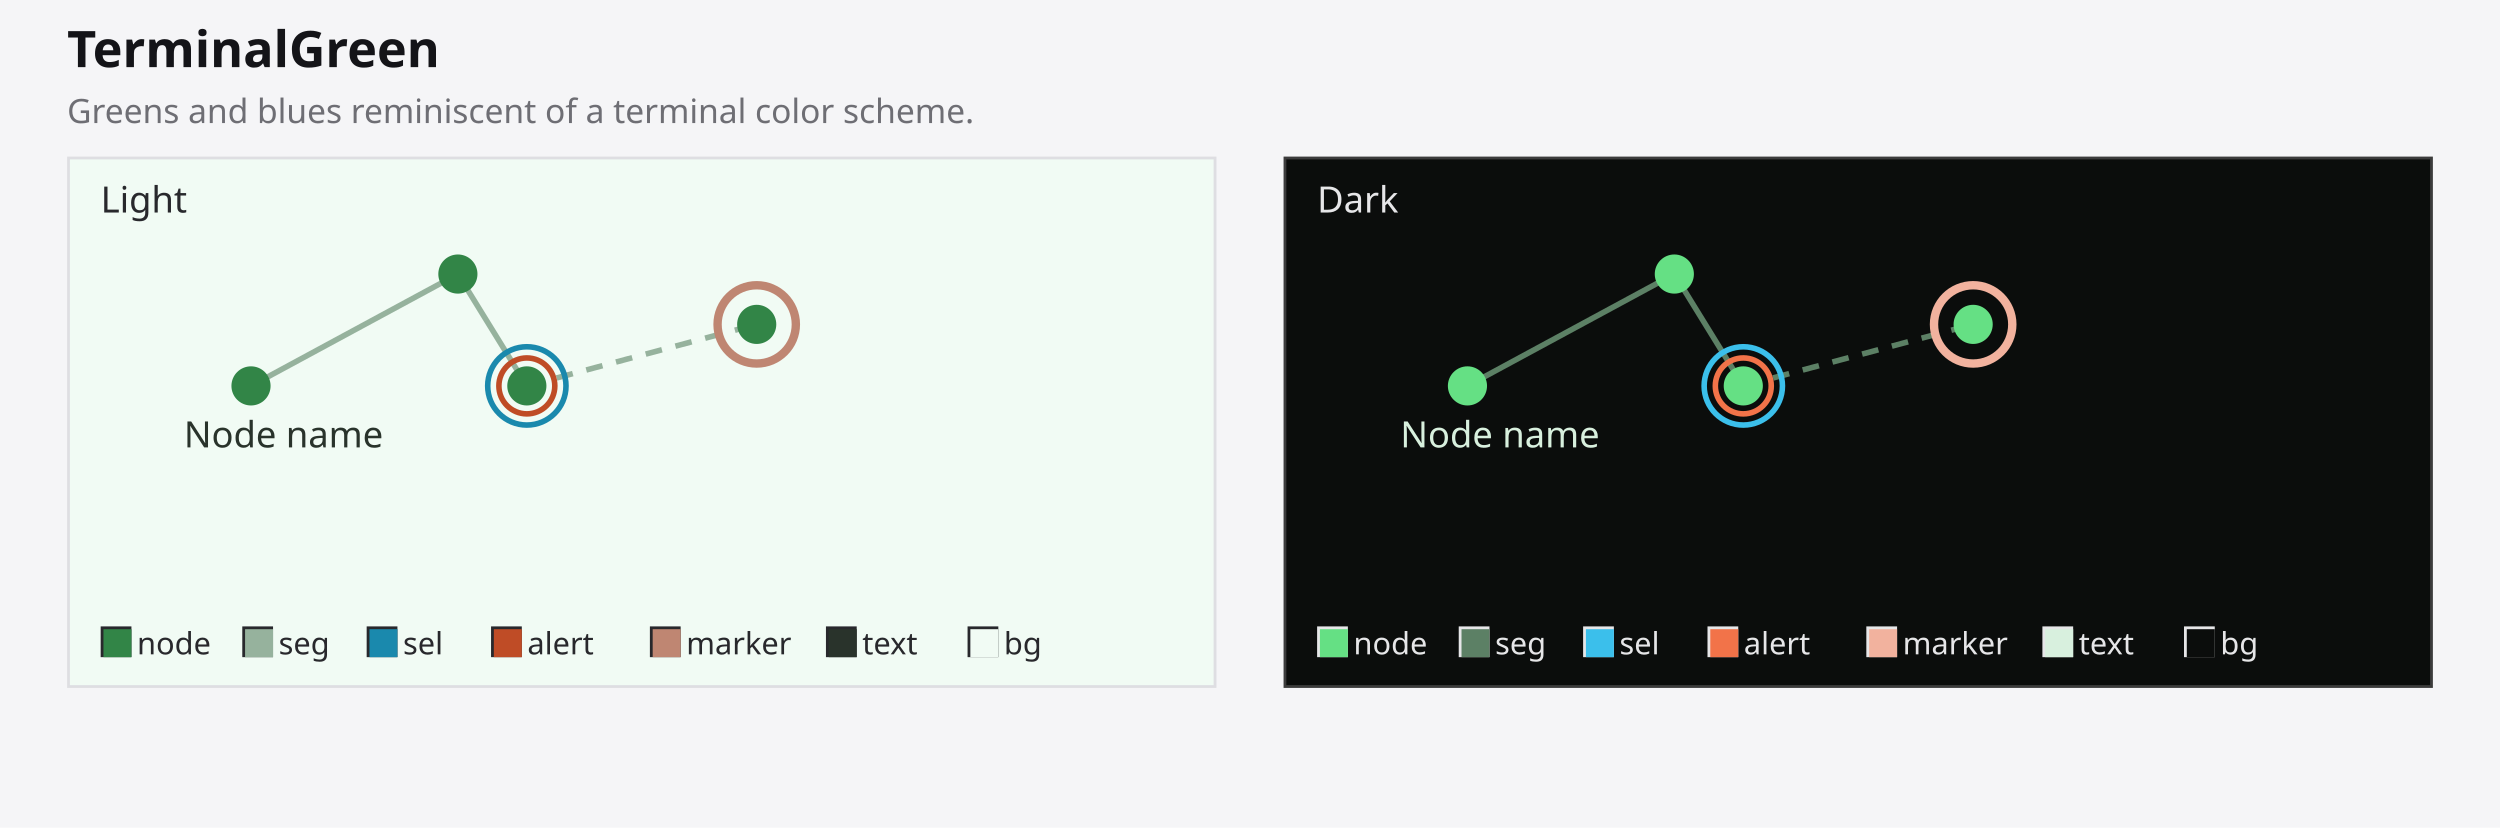
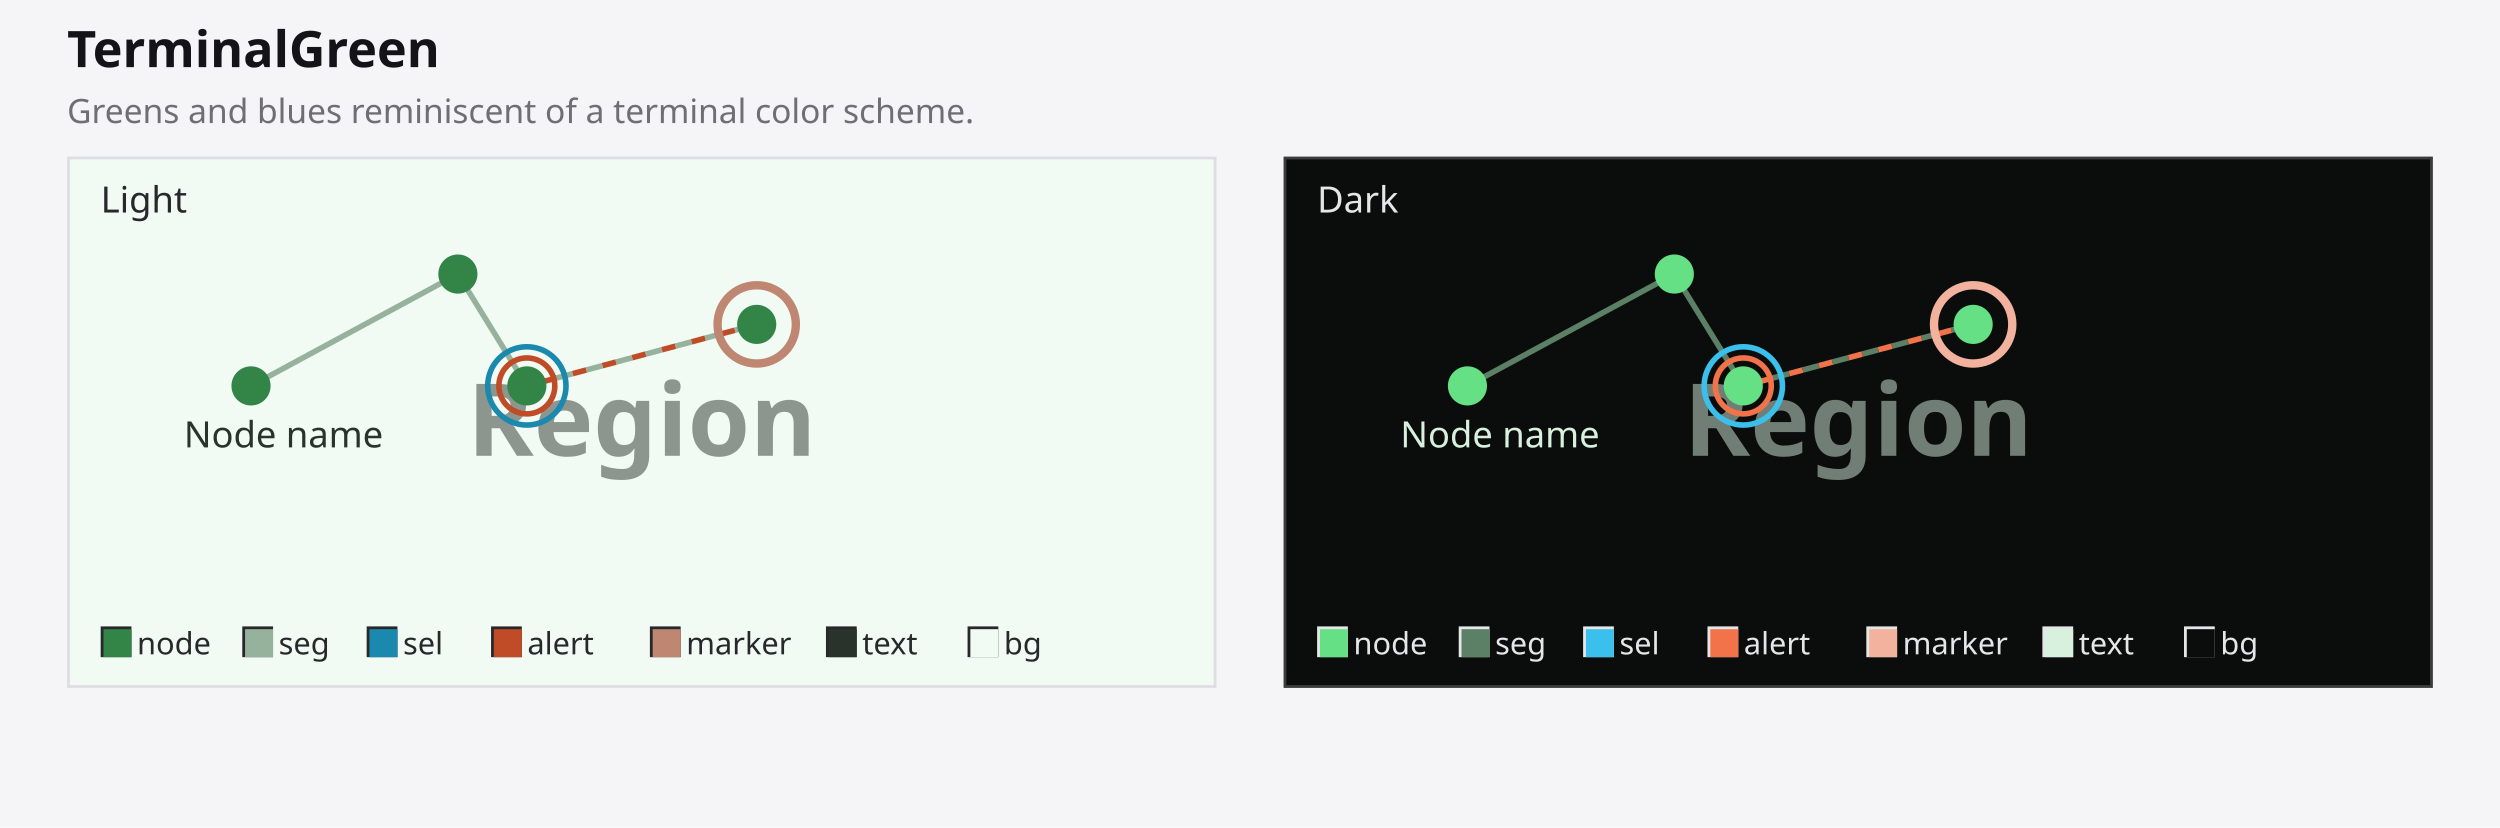
<svg xmlns="http://www.w3.org/2000/svg" width="894" height="296" viewBox="0 0 894 296" font-family="sans-serif">
  <rect width="894" height="296" fill="#F5F5F7" />
  <text x="24" y="24" font-size="18" font-weight="700" fill="#141418">TerminalGreen</text>
  <text x="24" y="44" font-size="12" fill="#6E6E74">Greens and blues reminiscent of a terminal color scheme.</text>
  <rect x="24" y="56" width="411" height="190" fill="#DEDEE2" />
  <rect x="25" y="57" width="409" height="188" fill="#F1FBF4" />
+   <text x="229.5" y="163" text-anchor="middle" font-family="sans-serif" font-weight="700" font-size="36" fill="#29332B" fill-opacity="0.5">Region</text>
  <text x="36" y="76" font-family="sans-serif" font-size="13" fill="#28282C">Light</text>
  <line x1="163.74" y1="98" x2="89.76" y2="138" stroke="#96B29D" stroke-width="2" />
  <line x1="163.74" y1="98" x2="188.4" y2="138" stroke="#96B29D" stroke-width="2" />
  <line x1="188.4" y1="138" x2="270.6" y2="116" stroke="#96B29D" stroke-width="2" stroke-dasharray="6,5" />
+   <line x1="188.4" y1="138" x2="270.6" y2="116" stroke="#BF4C26" stroke-width="2" stroke-dasharray="5,6" stroke-dashoffset="5" />
  <circle cx="163.74" cy="98" r="7" fill="#328547" />
  <circle cx="89.76" cy="138" r="7" fill="#328547" />
  <circle cx="188.4" cy="138" r="14" fill="none" stroke="#1A89AD" stroke-width="2" />
  <circle cx="188.4" cy="138" r="10" fill="none" stroke="#BF4C26" stroke-width="2" />
  <circle cx="188.4" cy="138" r="7" fill="#328547" />
  <circle cx="270.6" cy="116" r="14" fill="none" stroke="#BF8672" stroke-width="3" />
  <circle cx="270.6" cy="116" r="7" fill="#328547" />
  <text x="65.76" y="160" font-family="sans-serif" font-size="13" fill="#29332B">Node name</text>
  <rect x="36" y="224" width="11" height="11" fill="#28282C" />
  <rect x="37" y="225" width="10" height="10" fill="#328547" />
  <text x="49" y="234" font-family="sans-serif" font-size="11" fill="#28282C">node</text>
  <rect x="86.64" y="224" width="11" height="11" fill="#28282C" />
  <rect x="87.64" y="225" width="10" height="10" fill="#96B29D" />
  <text x="99.64" y="234" font-family="sans-serif" font-size="11" fill="#28282C">seg</text>
  <rect x="131.12" y="224" width="11" height="11" fill="#28282C" />
  <rect x="132.12" y="225" width="10" height="10" fill="#1A89AD" />
  <text x="144.12" y="234" font-family="sans-serif" font-size="11" fill="#28282C">sel</text>
  <rect x="175.6" y="224" width="11" height="11" fill="#28282C" />
  <rect x="176.6" y="225" width="10" height="10" fill="#BF4C26" />
  <text x="188.6" y="234" font-family="sans-serif" font-size="11" fill="#28282C">alert</text>
  <rect x="232.4" y="224" width="11" height="11" fill="#28282C" />
  <rect x="233.4" y="225" width="10" height="10" fill="#BF8672" />
  <text x="245.4" y="234" font-family="sans-serif" font-size="11" fill="#28282C">marker</text>
  <rect x="295.36" y="224" width="11" height="11" fill="#28282C" />
  <rect x="296.36" y="225" width="10" height="10" fill="#29332B" />
  <text x="308.36" y="234" font-family="sans-serif" font-size="11" fill="#28282C">text</text>
  <rect x="346" y="224" width="11" height="11" fill="#28282C" />
  <rect x="347" y="225" width="10" height="10" fill="#F1FBF4" />
  <text x="359" y="234" font-family="sans-serif" font-size="11" fill="#28282C">bg</text>
  <rect x="459" y="56" width="411" height="190" fill="#3C3C3C" />
  <rect x="460" y="57" width="409" height="188" fill="#0B0D0C" />
+   <text x="664.5" y="163" text-anchor="middle" font-family="sans-serif" font-weight="700" font-size="36" fill="#D8F0DE" fill-opacity="0.5">Region</text>
  <text x="471" y="76" font-family="sans-serif" font-size="13" fill="#E6E6E8">Dark</text>
  <line x1="598.74" y1="98" x2="524.76" y2="138" stroke="#5C8065" stroke-width="2" />
  <line x1="598.74" y1="98" x2="623.4" y2="138" stroke="#5C8065" stroke-width="2" />
  <line x1="623.4" y1="138" x2="705.6" y2="116" stroke="#5C8065" stroke-width="2" stroke-dasharray="6,5" />
+   <line x1="623.4" y1="138" x2="705.6" y2="116" stroke="#F27349" stroke-width="2" stroke-dasharray="5,6" stroke-dashoffset="5" />
  <circle cx="598.74" cy="98" r="7" fill="#65E084" />
  <circle cx="524.76" cy="138" r="7" fill="#65E084" />
  <circle cx="623.4" cy="138" r="14" fill="none" stroke="#3BBFEB" stroke-width="2" />
  <circle cx="623.4" cy="138" r="10" fill="none" stroke="#F27349" stroke-width="2" />
  <circle cx="623.4" cy="138" r="7" fill="#65E084" />
  <circle cx="705.6" cy="116" r="14" fill="none" stroke="#F2B29E" stroke-width="3" />
  <circle cx="705.6" cy="116" r="7" fill="#65E084" />
  <text x="500.76" y="160" font-family="sans-serif" font-size="13" fill="#D8F0DE">Node name</text>
  <rect x="471" y="224" width="11" height="11" fill="#E6E6E8" />
  <rect x="472" y="225" width="10" height="10" fill="#65E084" />
  <text x="484" y="234" font-family="sans-serif" font-size="11" fill="#E6E6E8">node</text>
  <rect x="521.64" y="224" width="11" height="11" fill="#E6E6E8" />
  <rect x="522.64" y="225" width="10" height="10" fill="#5C8065" />
  <text x="534.64" y="234" font-family="sans-serif" font-size="11" fill="#E6E6E8">seg</text>
  <rect x="566.12" y="224" width="11" height="11" fill="#E6E6E8" />
  <rect x="567.12" y="225" width="10" height="10" fill="#3BBFEB" />
  <text x="579.12" y="234" font-family="sans-serif" font-size="11" fill="#E6E6E8">sel</text>
  <rect x="610.6" y="224" width="11" height="11" fill="#E6E6E8" />
  <rect x="611.6" y="225" width="10" height="10" fill="#F27349" />
  <text x="623.6" y="234" font-family="sans-serif" font-size="11" fill="#E6E6E8">alert</text>
  <rect x="667.4" y="224" width="11" height="11" fill="#E6E6E8" />
  <rect x="668.4" y="225" width="10" height="10" fill="#F2B29E" />
  <text x="680.4" y="234" font-family="sans-serif" font-size="11" fill="#E6E6E8">marker</text>
  <rect x="730.36" y="224" width="11" height="11" fill="#E6E6E8" />
  <rect x="731.36" y="225" width="10" height="10" fill="#D8F0DE" />
  <text x="743.36" y="234" font-family="sans-serif" font-size="11" fill="#E6E6E8">text</text>
  <rect x="781" y="224" width="11" height="11" fill="#E6E6E8" />
  <rect x="782" y="225" width="10" height="10" fill="#0B0D0C" />
  <text x="794" y="234" font-family="sans-serif" font-size="11" fill="#E6E6E8">bg</text>
</svg>
